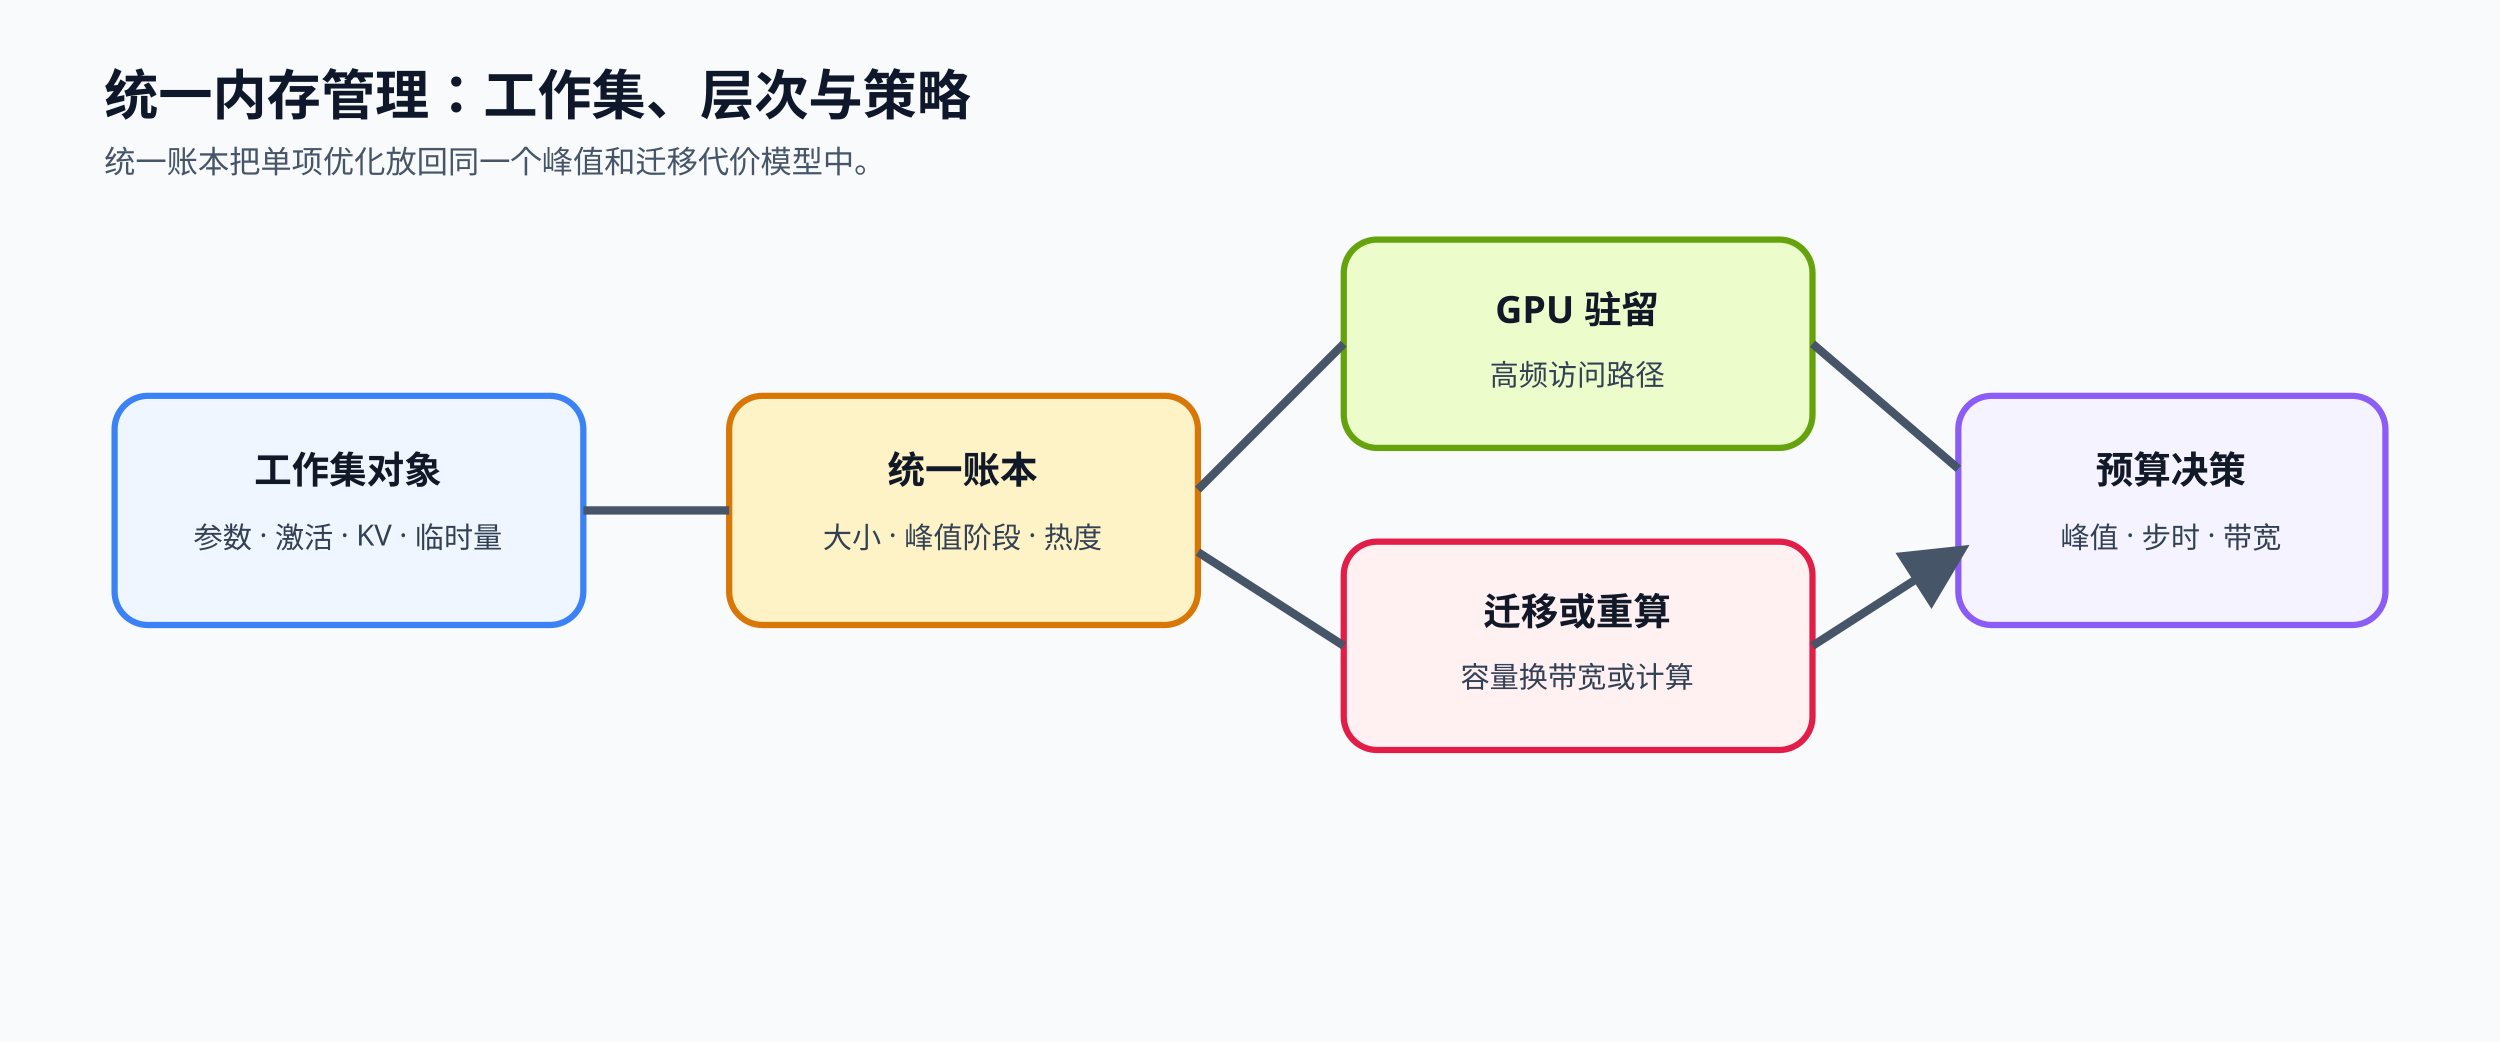
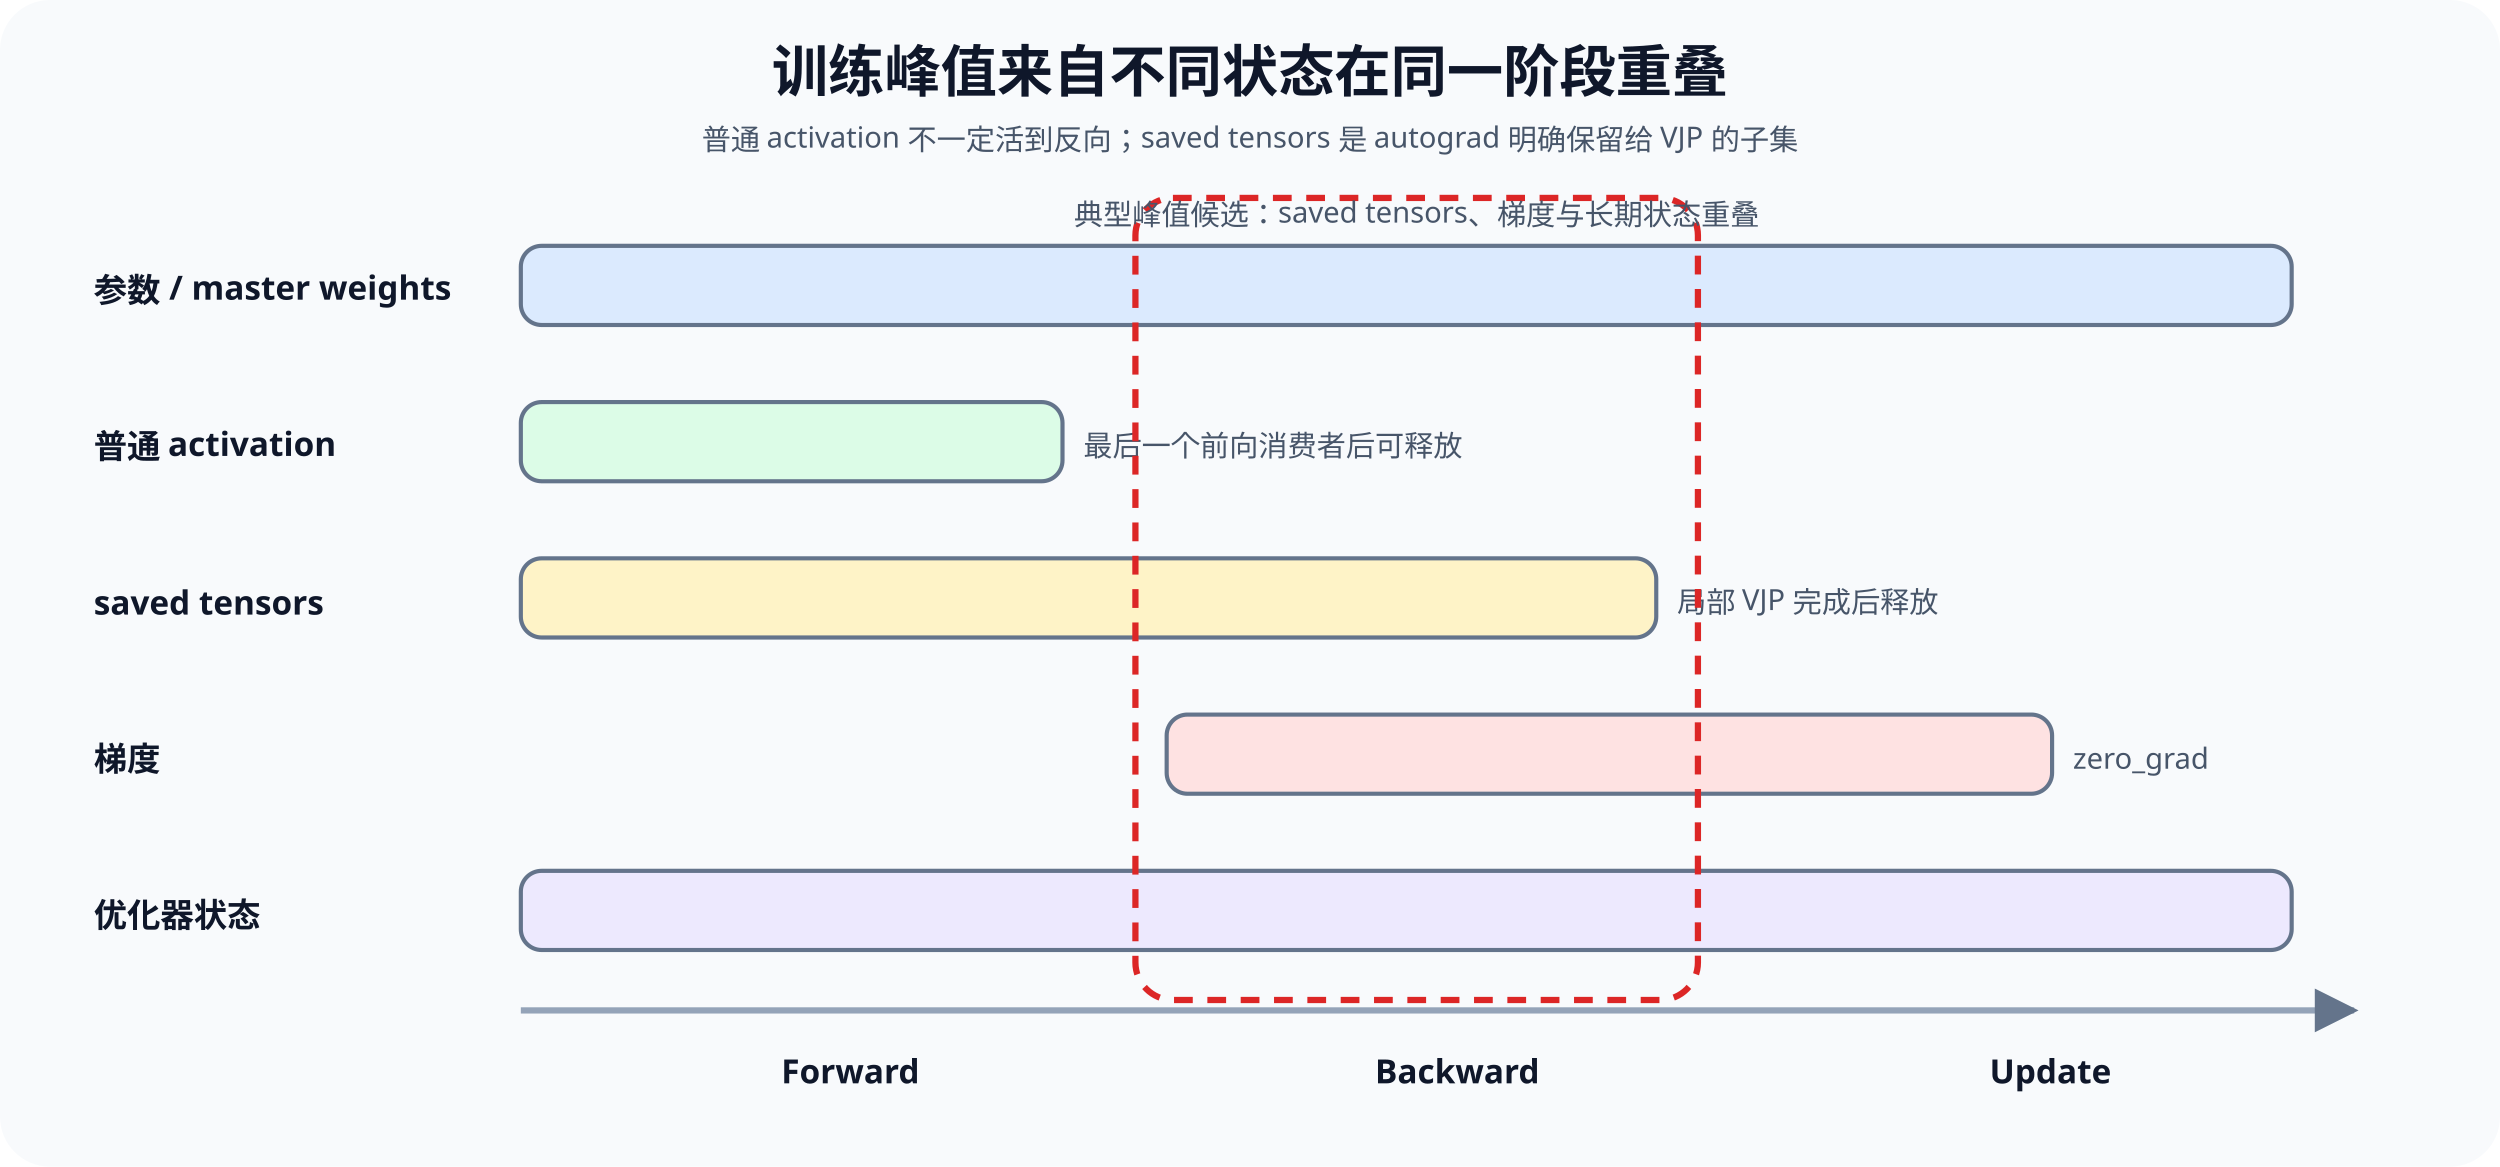
- <svg xmlns="http://www.w3.org/2000/svg" viewBox="0 0 1200 500" role="img" aria-labelledby="t d">
+ <svg xmlns="http://www.w3.org/2000/svg" width="1200" height="560" viewBox="0 0 1200 560" role="img" aria-labelledby="t d">
  <defs>
-     <marker id="a" viewBox="0 0 10 10" refX="8" refY="5" markerWidth="8" markerHeight="8" orient="auto">
-       <path d="M0 0L10 5L0 10Z" fill="#475569" />
+     <marker id="a" viewBox="0 0 10 10" refX="9" refY="5" markerWidth="7" markerHeight="7" orient="auto">
+       <path d="M0 0L10 5L0 10Z" fill="#64748b" />
    </marker>
-     <style>.h{font:700 26px "Noto Sans SC","Microsoft YaHei",sans-serif;fill:#0f172a}.s{font:500 15px "Noto Sans SC","Microsoft YaHei",sans-serif;fill:#475569}.l{font:700 18px "Noto Sans SC","Microsoft YaHei",sans-serif;fill:#111827}.b{font:500 14px "Noto Sans SC","Microsoft YaHei",sans-serif;fill:#334155}.box{stroke-width:3;rx:16}.f{stroke:#475569;stroke-width:4;fill:none;marker-end:url(#a)}</style>
+     <style>.t{font:700 27px sans-serif;fill:#0f172a}.s{font:14px sans-serif;fill:#475569}.n{font:700 16px sans-serif;fill:#0f172a}.p{stroke:#64748b;stroke-width:2}.axis{stroke:#94a3b8;stroke-width:3;marker-end:url(#a)}</style>
  </defs>
-   <rect width="1200" height="500" fill="#f8fafc" />
-   <text x="50" y="55" class="h">统一内存管理：工作集、层次与策略</text>
-   <text x="50" y="83" class="s">统一账本把单项优化放回同一个峰值和迁移代价模型中。</text>
-   <rect x="55" y="190" width="225" height="110" class="box" fill="#eff6ff" stroke="#3b82f6" />
-   <text x="167" y="232" text-anchor="middle" class="l">工作集对象</text>
-   <text x="167" y="263" text-anchor="middle" class="b">参数 · 激活 · KV · 临时量</text>
-   <rect x="350" y="190" width="225" height="110" class="box" fill="#fef3c7" stroke="#d97706" />
-   <text x="462" y="232" text-anchor="middle" class="l">统一账本</text>
-   <text x="462" y="263" text-anchor="middle" class="b">大小 · 峰值阶段 · 热度</text>
-   <rect x="645" y="115" width="225" height="100" class="box" fill="#ecfccb" stroke="#65a30d" />
-   <text x="757" y="155" text-anchor="middle" class="l">GPU 驻留</text>
-   <text x="757" y="185" text-anchor="middle" class="b">高频访问路径</text>
-   <rect x="645" y="260" width="225" height="100" class="box" fill="#fff1f2" stroke="#e11d48" />
-   <text x="757" y="300" text-anchor="middle" class="l">迁移或重算</text>
-   <text x="757" y="330" text-anchor="middle" class="b">容量换带宽或计算</text>
-   <rect x="940" y="190" width="205" height="110" class="box" fill="#f5f3ff" stroke="#8b5cf6" />
-   <text x="1042" y="232" text-anchor="middle" class="l">预算决策</text>
-   <text x="1042" y="263" text-anchor="middle" class="b">峰值 · 步时 · 带宽</text>
-   <path d="M280 245H350M575 235L645 165M575 265L645 310M870 165L940 225M870 310L940 265" class="f" />
+   <rect width="1200" height="560" rx="24" fill="#f8fafc" />
+   <text x="600" y="44" text-anchor="middle" class="t">训练峰值来自不同状态在同一阶段重叠</text>
+   <text x="600" y="72" text-anchor="middle" class="s">普通 activation 不一定活到反向；saved tensors 是 autograd 明确保留给 VJP 的子集</text>
+   <line x1="250" y1="485" x2="1130" y2="485" class="axis" />
+   <text x="375" y="520" class="n">Forward</text>
+   <text x="660" y="520" class="n">Backward</text>
+   <text x="955" y="520" class="n">Update</text>
+   <text x="45" y="145" class="n">参数 / master weights</text>
+   <rect x="250" y="118" width="850" height="38" rx="10" fill="#dbeafe" stroke="#60a5fa" class="p" />
+   <text x="45" y="220" class="n">普通 activation</text>
+   <rect x="250" y="193" width="260" height="38" rx="10" fill="#dcfce7" stroke="#4ade80" class="p" />
+   <text x="520" y="219" class="s">最后一个前向消费者后可释放</text>
+   <text x="45" y="295" class="n">saved tensors</text>
+   <rect x="250" y="268" width="545" height="38" rx="10" fill="#fef3c7" stroke="#f59e0b" class="p" />
+   <text x="805" y="294" class="s">局部 VJP 完成后释放</text>
+   <text x="45" y="370" class="n">梯度</text>
+   <rect x="560" y="343" width="425" height="38" rx="10" fill="#fee2e2" stroke="#ef4444" class="p" />
+   <text x="995" y="369" class="s">zero_grad</text>
+   <text x="45" y="445" class="n">优化器状态</text>
+   <rect x="250" y="418" width="850" height="38" rx="10" fill="#ede9fe" stroke="#8b5cf6" class="p" />
+   <rect x="545" y="95" width="270" height="385" rx="18" fill="none" stroke="#dc2626" stroke-width="3" stroke-dasharray="9 7" />
+   <text x="680" y="108" text-anchor="middle" class="s">典型峰值候选：saved tensors、梯度与长期状态重叠</text>
</svg>
